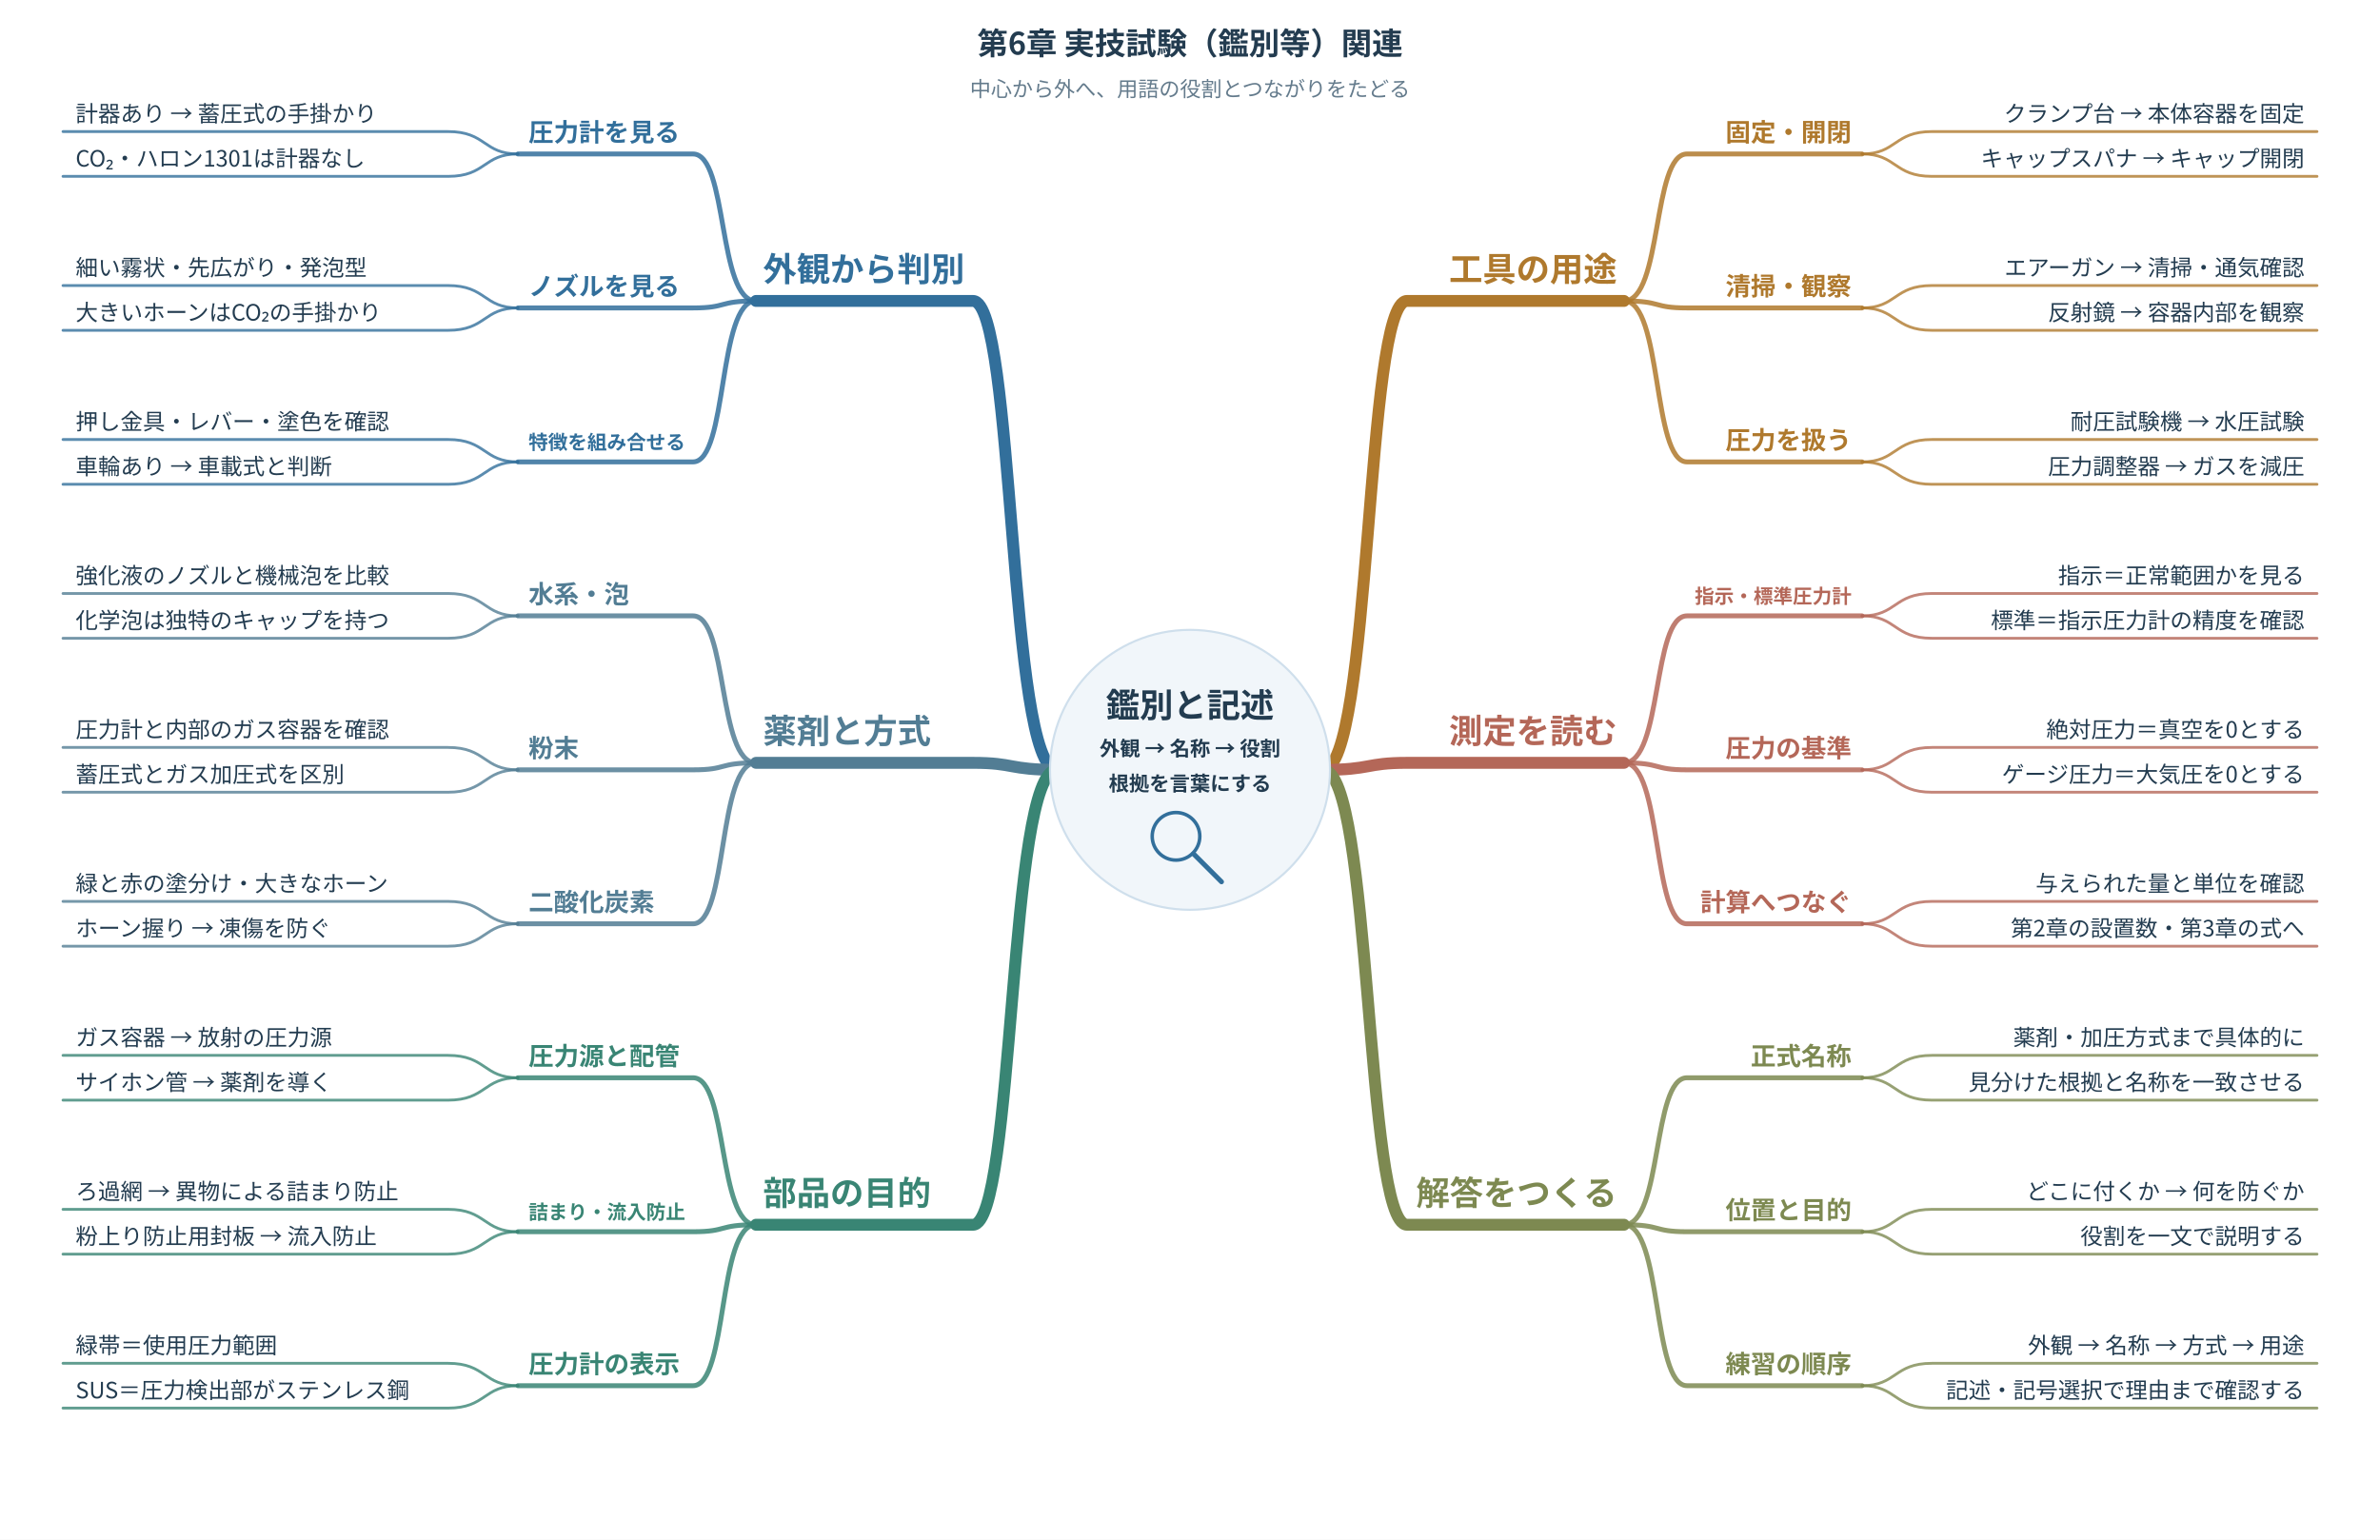
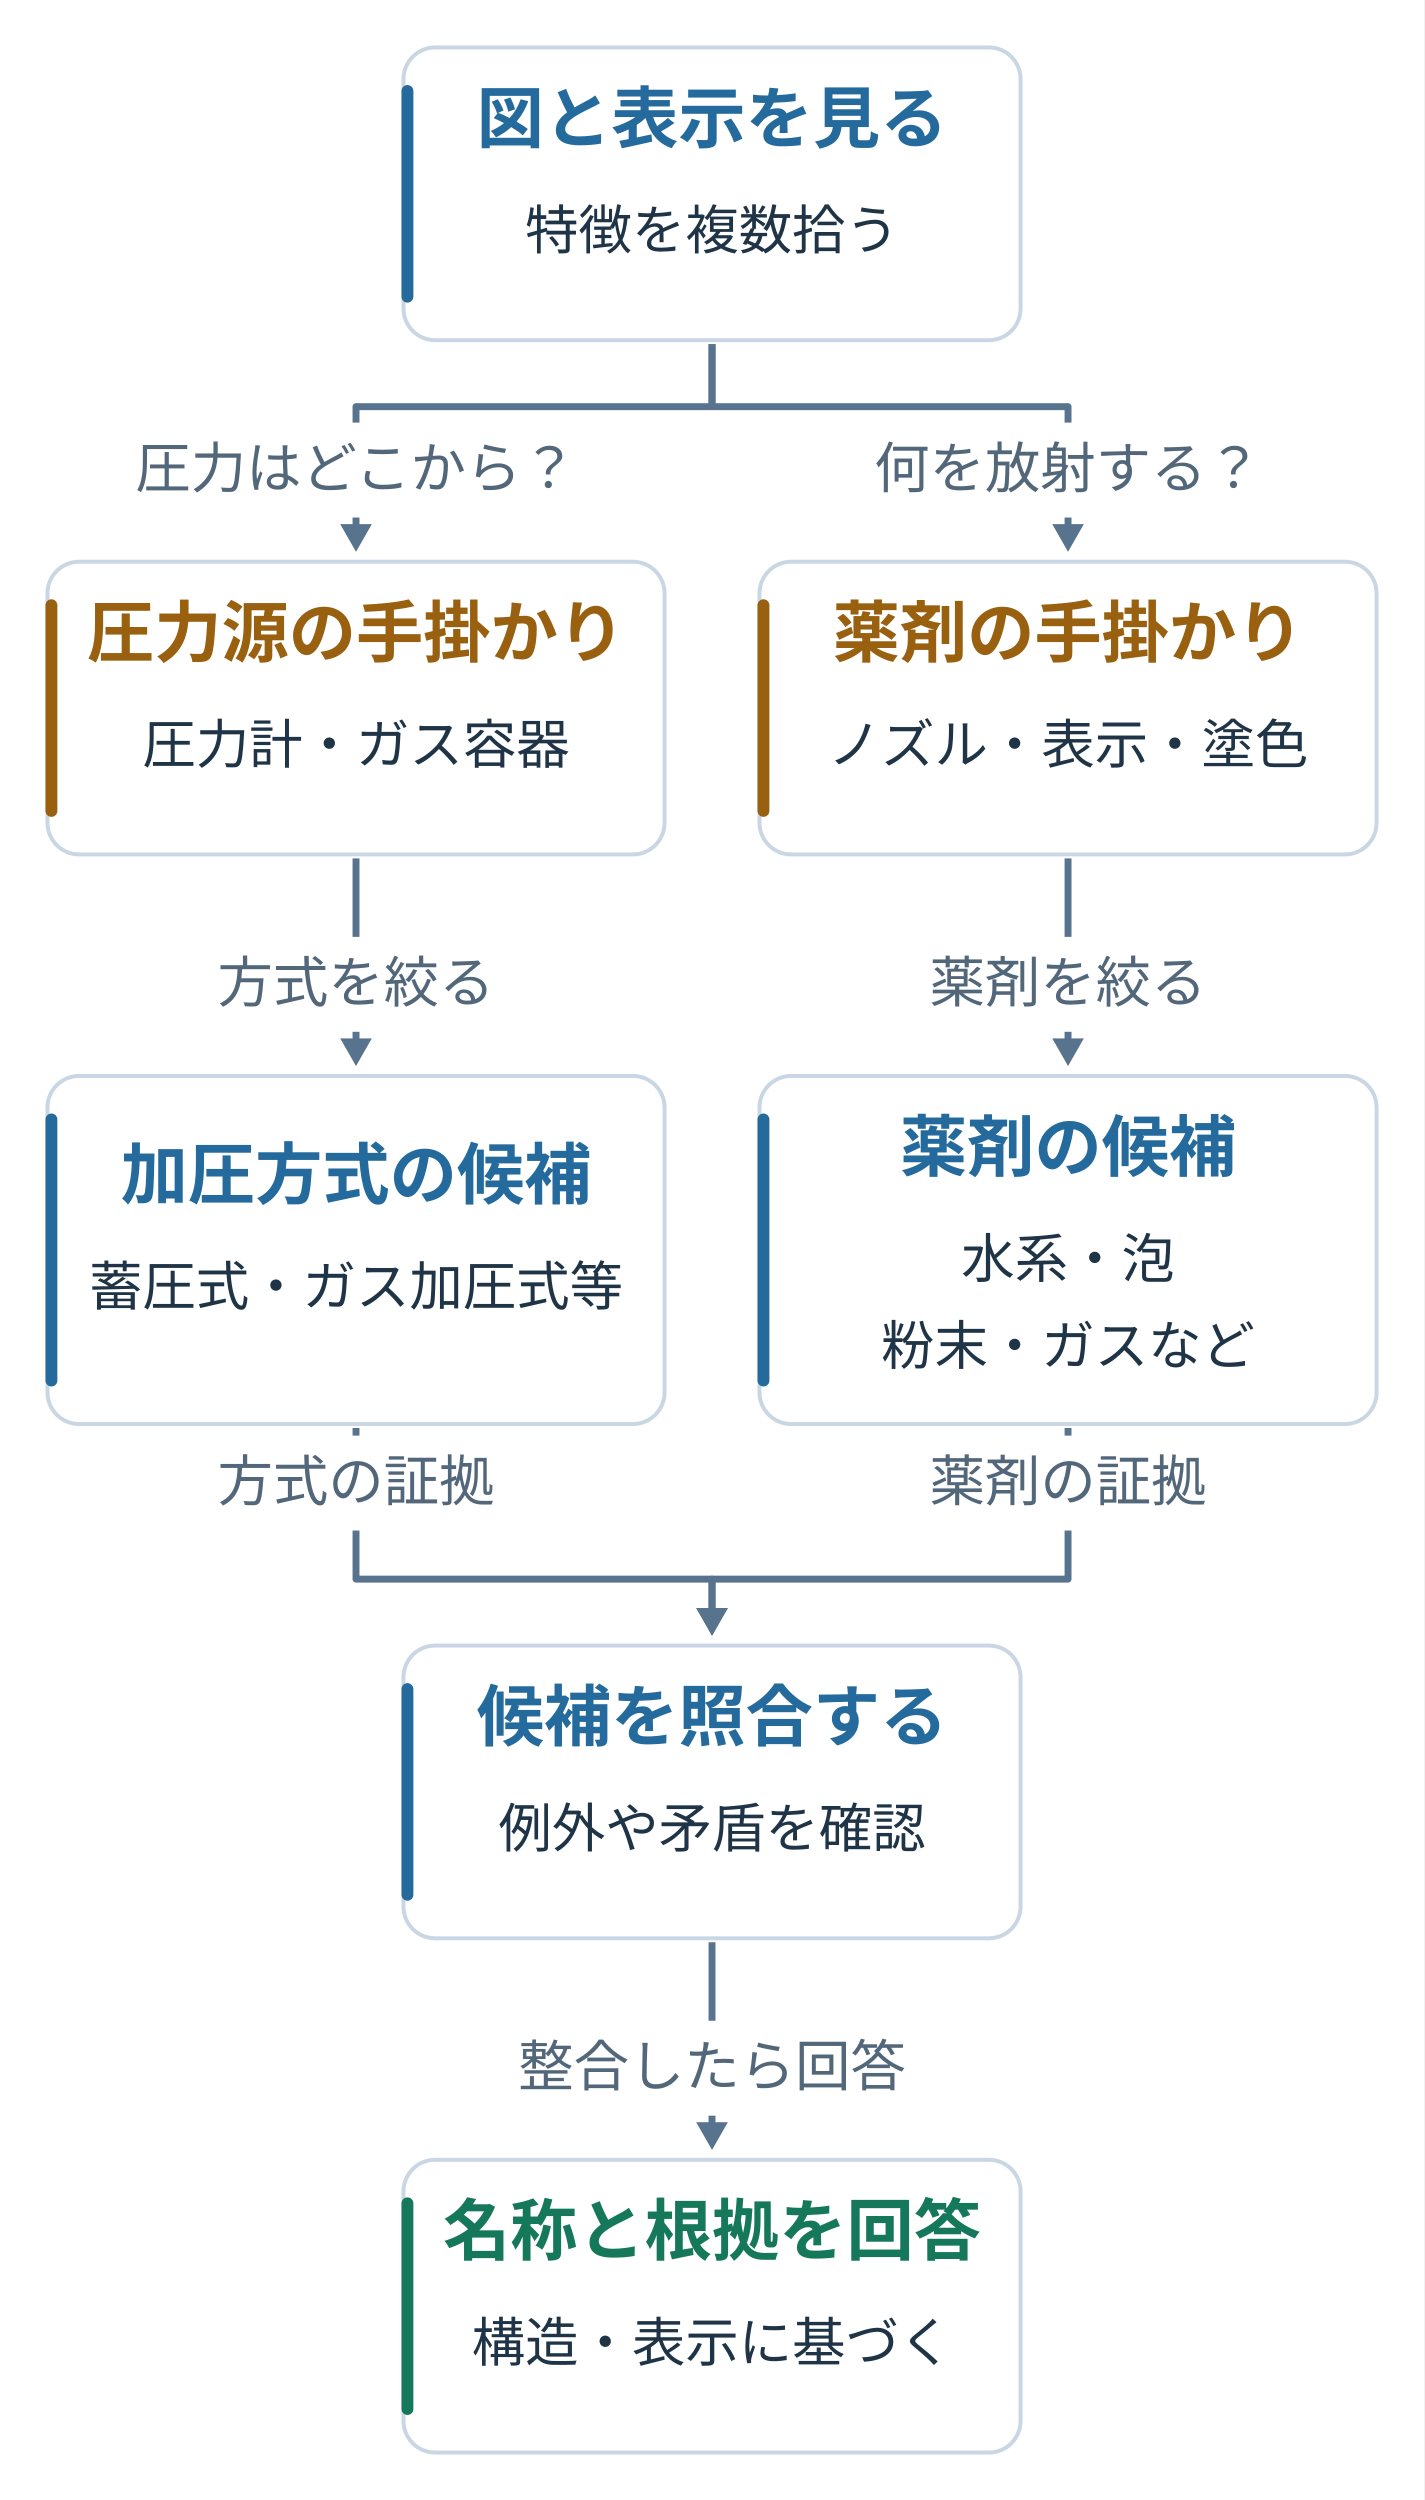
- <svg xmlns="http://www.w3.org/2000/svg" width="3400" height="2200" viewBox="0 0 3400 2200" role="img" aria-labelledby="title desc">
-   <rect width="3400" height="2200" fill="#FFFFFF" />
-   <g font-family="Meiryo, Noto Sans CJK JP, sans-serif" fill="#233C50" stroke-linecap="round" stroke-linejoin="round">
-     <text x="1700" y="78" text-anchor="middle" font-size="44" font-weight="700" fill="#233C50">第6章  実技試験（鑑別等）関連</text>
-     <text x="1700" y="138" text-anchor="middle" font-size="30" font-weight="500" fill="#647B8C">中心から外へ、用語の役割とつながりをたどる</text>
-     <path d="M 1510 1100 C 1440 1100 1450 430 1390 430 L 1080 430" fill="none" stroke="#326F9B" stroke-width="17" opacity="1" />
-     <text x="1090" y="402" text-anchor="start" font-size="48" font-weight="700" fill="#326F9B">外観から判別</text>
-     <path d="M 1080 430 C 1025 430 1040 220 990 220 L 740 220" fill="none" stroke="#326F9B" stroke-width="7" opacity="0.85" />
-     <text x="755" y="202" text-anchor="start" font-size="36" font-weight="700" fill="#326F9B">圧力計を見る</text>
-     <path d="M 740 220 C 690 220 695 188.0 640 188.0 L 90 188.0" fill="none" stroke="#326F9B" stroke-width="4" opacity="0.8" />
-     <text x="108" y="174.0" text-anchor="start" font-size="32" font-weight="500" fill="#233C50">計器あり → 蓄圧式の手掛かり</text>
-     <path d="M 740 220 C 690 220 695 252.0 640 252.0 L 90 252.0" fill="none" stroke="#326F9B" stroke-width="4" opacity="0.8" />
-     <text x="108" y="238.0" text-anchor="start" font-size="32" font-weight="500" fill="#233C50">CO₂・ハロン1301は計器なし</text>
-     <path d="M 1080 430 C 1025 430 1040 440 990 440 L 740 440" fill="none" stroke="#326F9B" stroke-width="7" opacity="0.85" />
-     <text x="755" y="422" text-anchor="start" font-size="36" font-weight="700" fill="#326F9B">ノズルを見る</text>
-     <path d="M 740 440 C 690 440 695 408.0 640 408.0 L 90 408.0" fill="none" stroke="#326F9B" stroke-width="4" opacity="0.8" />
-     <text x="108" y="394.0" text-anchor="start" font-size="32" font-weight="500" fill="#233C50">細い霧状・先広がり・発泡型</text>
-     <path d="M 740 440 C 690 440 695 472.0 640 472.0 L 90 472.0" fill="none" stroke="#326F9B" stroke-width="4" opacity="0.8" />
-     <text x="108" y="458.0" text-anchor="start" font-size="32" font-weight="500" fill="#233C50">大きいホーンはCO₂の手掛かり</text>
-     <path d="M 1080 430 C 1025 430 1040 660 990 660 L 740 660" fill="none" stroke="#326F9B" stroke-width="7" opacity="0.85" />
-     <text x="755" y="642" text-anchor="start" font-size="28" font-weight="700" fill="#326F9B">特徴を組み合せる</text>
-     <path d="M 740 660 C 690 660 695 628.0 640 628.0 L 90 628.0" fill="none" stroke="#326F9B" stroke-width="4" opacity="0.8" />
-     <text x="108" y="614.0" text-anchor="start" font-size="32" font-weight="500" fill="#233C50">押し金具・レバー・塗色を確認</text>
-     <path d="M 740 660 C 690 660 695 692.0 640 692.0 L 90 692.0" fill="none" stroke="#326F9B" stroke-width="4" opacity="0.8" />
-     <text x="108" y="678.0" text-anchor="start" font-size="32" font-weight="500" fill="#233C50">車輪あり → 車載式と判断</text>
-     <path d="M 1510 1100 C 1440 1100 1450 1090 1390 1090 L 1080 1090" fill="none" stroke="#527D94" stroke-width="17" opacity="1" />
-     <text x="1090" y="1062" text-anchor="start" font-size="48" font-weight="700" fill="#527D94">薬剤と方式</text>
-     <path d="M 1080 1090 C 1025 1090 1040 880 990 880 L 740 880" fill="none" stroke="#527D94" stroke-width="7" opacity="0.85" />
-     <text x="755" y="862" text-anchor="start" font-size="36" font-weight="700" fill="#527D94">水系・泡</text>
-     <path d="M 740 880 C 690 880 695 848.0 640 848.0 L 90 848.0" fill="none" stroke="#527D94" stroke-width="4" opacity="0.8" />
-     <text x="108" y="834.0" text-anchor="start" font-size="32" font-weight="500" fill="#233C50">強化液のノズルと機械泡を比較</text>
-     <path d="M 740 880 C 690 880 695 912.0 640 912.0 L 90 912.0" fill="none" stroke="#527D94" stroke-width="4" opacity="0.8" />
-     <text x="108" y="898.0" text-anchor="start" font-size="32" font-weight="500" fill="#233C50">化学泡は独特のキャップを持つ</text>
-     <path d="M 1080 1090 C 1025 1090 1040 1100 990 1100 L 740 1100" fill="none" stroke="#527D94" stroke-width="7" opacity="0.85" />
-     <text x="755" y="1082" text-anchor="start" font-size="36" font-weight="700" fill="#527D94">粉末</text>
-     <path d="M 740 1100 C 690 1100 695 1068.0 640 1068.0 L 90 1068.0" fill="none" stroke="#527D94" stroke-width="4" opacity="0.8" />
-     <text x="108" y="1054.0" text-anchor="start" font-size="32" font-weight="500" fill="#233C50">圧力計と内部のガス容器を確認</text>
-     <path d="M 740 1100 C 690 1100 695 1132.0 640 1132.0 L 90 1132.0" fill="none" stroke="#527D94" stroke-width="4" opacity="0.8" />
-     <text x="108" y="1118.0" text-anchor="start" font-size="32" font-weight="500" fill="#233C50">蓄圧式とガス加圧式を区別</text>
-     <path d="M 1080 1090 C 1025 1090 1040 1320 990 1320 L 740 1320" fill="none" stroke="#527D94" stroke-width="7" opacity="0.85" />
-     <text x="755" y="1302" text-anchor="start" font-size="36" font-weight="700" fill="#527D94">二酸化炭素</text>
-     <path d="M 740 1320 C 690 1320 695 1288.0 640 1288.0 L 90 1288.0" fill="none" stroke="#527D94" stroke-width="4" opacity="0.8" />
-     <text x="108" y="1274.0" text-anchor="start" font-size="32" font-weight="500" fill="#233C50">緑と赤の塗分け・大きなホーン</text>
-     <path d="M 740 1320 C 690 1320 695 1352.0 640 1352.0 L 90 1352.0" fill="none" stroke="#527D94" stroke-width="4" opacity="0.8" />
-     <text x="108" y="1338.0" text-anchor="start" font-size="32" font-weight="500" fill="#233C50">ホーン握り → 凍傷を防ぐ</text>
-     <path d="M 1510 1100 C 1440 1100 1450 1750 1390 1750 L 1080 1750" fill="none" stroke="#398574" stroke-width="17" opacity="1" />
-     <text x="1090" y="1722" text-anchor="start" font-size="48" font-weight="700" fill="#398574">部品の目的</text>
-     <path d="M 1080 1750 C 1025 1750 1040 1540 990 1540 L 740 1540" fill="none" stroke="#398574" stroke-width="7" opacity="0.85" />
-     <text x="755" y="1522" text-anchor="start" font-size="36" font-weight="700" fill="#398574">圧力源と配管</text>
-     <path d="M 740 1540 C 690 1540 695 1508.0 640 1508.0 L 90 1508.0" fill="none" stroke="#398574" stroke-width="4" opacity="0.8" />
-     <text x="108" y="1494.0" text-anchor="start" font-size="32" font-weight="500" fill="#233C50">ガス容器 → 放射の圧力源</text>
-     <path d="M 740 1540 C 690 1540 695 1572.0 640 1572.0 L 90 1572.0" fill="none" stroke="#398574" stroke-width="4" opacity="0.8" />
-     <text x="108" y="1558.0" text-anchor="start" font-size="32" font-weight="500" fill="#233C50">サイホン管 → 薬剤を導く</text>
-     <path d="M 1080 1750 C 1025 1750 1040 1760 990 1760 L 740 1760" fill="none" stroke="#398574" stroke-width="7" opacity="0.85" />
-     <text x="755" y="1742" text-anchor="start" font-size="28" font-weight="700" fill="#398574">詰まり・流入防止</text>
-     <path d="M 740 1760 C 690 1760 695 1728.0 640 1728.0 L 90 1728.0" fill="none" stroke="#398574" stroke-width="4" opacity="0.8" />
-     <text x="108" y="1714.0" text-anchor="start" font-size="32" font-weight="500" fill="#233C50">ろ過網 → 異物による詰まり防止</text>
-     <path d="M 740 1760 C 690 1760 695 1792.0 640 1792.0 L 90 1792.0" fill="none" stroke="#398574" stroke-width="4" opacity="0.8" />
-     <text x="108" y="1778.0" text-anchor="start" font-size="32" font-weight="500" fill="#233C50">粉上り防止用封板 → 流入防止</text>
-     <path d="M 1080 1750 C 1025 1750 1040 1980 990 1980 L 740 1980" fill="none" stroke="#398574" stroke-width="7" opacity="0.85" />
-     <text x="755" y="1962" text-anchor="start" font-size="36" font-weight="700" fill="#398574">圧力計の表示</text>
-     <path d="M 740 1980 C 690 1980 695 1948.0 640 1948.0 L 90 1948.0" fill="none" stroke="#398574" stroke-width="4" opacity="0.8" />
-     <text x="108" y="1934.0" text-anchor="start" font-size="32" font-weight="500" fill="#233C50">緑帯＝使用圧力範囲</text>
-     <path d="M 740 1980 C 690 1980 695 2012.0 640 2012.0 L 90 2012.0" fill="none" stroke="#398574" stroke-width="4" opacity="0.8" />
-     <text x="108" y="1998.0" text-anchor="start" font-size="32" font-weight="500" fill="#233C50">SUS＝圧力検出部がステンレス鋼</text>
-     <path d="M 1890 1100 C 1960 1100 1950 430 2010 430 L 2320 430" fill="none" stroke="#AF792D" stroke-width="17" opacity="1" />
-     <text x="2310" y="402" text-anchor="end" font-size="48" font-weight="700" fill="#AF792D">工具の用途</text>
-     <path d="M 2320 430 C 2375 430 2360 220 2410 220 L 2660 220" fill="none" stroke="#AF792D" stroke-width="7" opacity="0.85" />
-     <text x="2645" y="202" text-anchor="end" font-size="36" font-weight="700" fill="#AF792D">固定・開閉</text>
-     <path d="M 2660 220 C 2710 220 2705 188.0 2760 188.0 L 3310 188.0" fill="none" stroke="#AF792D" stroke-width="4" opacity="0.8" />
-     <text x="3292" y="174.0" text-anchor="end" font-size="32" font-weight="500" fill="#233C50">クランプ台 → 本体容器を固定</text>
-     <path d="M 2660 220 C 2710 220 2705 252.0 2760 252.0 L 3310 252.0" fill="none" stroke="#AF792D" stroke-width="4" opacity="0.8" />
-     <text x="3292" y="238.0" text-anchor="end" font-size="32" font-weight="500" fill="#233C50">キャップスパナ → キャップ開閉</text>
-     <path d="M 2320 430 C 2375 430 2360 440 2410 440 L 2660 440" fill="none" stroke="#AF792D" stroke-width="7" opacity="0.85" />
-     <text x="2645" y="422" text-anchor="end" font-size="36" font-weight="700" fill="#AF792D">清掃・観察</text>
-     <path d="M 2660 440 C 2710 440 2705 408.0 2760 408.0 L 3310 408.0" fill="none" stroke="#AF792D" stroke-width="4" opacity="0.8" />
-     <text x="3292" y="394.0" text-anchor="end" font-size="32" font-weight="500" fill="#233C50">エアーガン → 清掃・通気確認</text>
-     <path d="M 2660 440 C 2710 440 2705 472.0 2760 472.0 L 3310 472.0" fill="none" stroke="#AF792D" stroke-width="4" opacity="0.8" />
-     <text x="3292" y="458.0" text-anchor="end" font-size="32" font-weight="500" fill="#233C50">反射鏡 → 容器内部を観察</text>
-     <path d="M 2320 430 C 2375 430 2360 660 2410 660 L 2660 660" fill="none" stroke="#AF792D" stroke-width="7" opacity="0.85" />
-     <text x="2645" y="642" text-anchor="end" font-size="36" font-weight="700" fill="#AF792D">圧力を扱う</text>
-     <path d="M 2660 660 C 2710 660 2705 628.0 2760 628.0 L 3310 628.0" fill="none" stroke="#AF792D" stroke-width="4" opacity="0.8" />
-     <text x="3292" y="614.0" text-anchor="end" font-size="32" font-weight="500" fill="#233C50">耐圧試験機 → 水圧試験</text>
-     <path d="M 2660 660 C 2710 660 2705 692.0 2760 692.0 L 3310 692.0" fill="none" stroke="#AF792D" stroke-width="4" opacity="0.8" />
-     <text x="3292" y="678.0" text-anchor="end" font-size="32" font-weight="500" fill="#233C50">圧力調整器 → ガスを減圧</text>
-     <path d="M 1890 1100 C 1960 1100 1950 1090 2010 1090 L 2320 1090" fill="none" stroke="#B46758" stroke-width="17" opacity="1" />
-     <text x="2310" y="1062" text-anchor="end" font-size="48" font-weight="700" fill="#B46758">測定を読む</text>
-     <path d="M 2320 1090 C 2375 1090 2360 880 2410 880 L 2660 880" fill="none" stroke="#B46758" stroke-width="7" opacity="0.85" />
-     <text x="2645" y="862" text-anchor="end" font-size="28" font-weight="700" fill="#B46758">指示・標準圧力計</text>
-     <path d="M 2660 880 C 2710 880 2705 848.0 2760 848.0 L 3310 848.0" fill="none" stroke="#B46758" stroke-width="4" opacity="0.8" />
-     <text x="3292" y="834.0" text-anchor="end" font-size="32" font-weight="500" fill="#233C50">指示＝正常範囲かを見る</text>
-     <path d="M 2660 880 C 2710 880 2705 912.0 2760 912.0 L 3310 912.0" fill="none" stroke="#B46758" stroke-width="4" opacity="0.8" />
-     <text x="3292" y="898.0" text-anchor="end" font-size="32" font-weight="500" fill="#233C50">標準＝指示圧力計の精度を確認</text>
-     <path d="M 2320 1090 C 2375 1090 2360 1100 2410 1100 L 2660 1100" fill="none" stroke="#B46758" stroke-width="7" opacity="0.85" />
-     <text x="2645" y="1082" text-anchor="end" font-size="36" font-weight="700" fill="#B46758">圧力の基準</text>
-     <path d="M 2660 1100 C 2710 1100 2705 1068.0 2760 1068.0 L 3310 1068.0" fill="none" stroke="#B46758" stroke-width="4" opacity="0.8" />
-     <text x="3292" y="1054.0" text-anchor="end" font-size="32" font-weight="500" fill="#233C50">絶対圧力＝真空を0とする</text>
-     <path d="M 2660 1100 C 2710 1100 2705 1132.0 2760 1132.0 L 3310 1132.0" fill="none" stroke="#B46758" stroke-width="4" opacity="0.8" />
-     <text x="3292" y="1118.0" text-anchor="end" font-size="32" font-weight="500" fill="#233C50">ゲージ圧力＝大気圧を0とする</text>
-     <path d="M 2320 1090 C 2375 1090 2360 1320 2410 1320 L 2660 1320" fill="none" stroke="#B46758" stroke-width="7" opacity="0.85" />
-     <text x="2645" y="1302" text-anchor="end" font-size="36" font-weight="700" fill="#B46758">計算へつなぐ</text>
-     <path d="M 2660 1320 C 2710 1320 2705 1288.0 2760 1288.0 L 3310 1288.0" fill="none" stroke="#B46758" stroke-width="4" opacity="0.8" />
-     <text x="3292" y="1274.0" text-anchor="end" font-size="32" font-weight="500" fill="#233C50">与えられた量と単位を確認</text>
-     <path d="M 2660 1320 C 2710 1320 2705 1352.0 2760 1352.0 L 3310 1352.0" fill="none" stroke="#B46758" stroke-width="4" opacity="0.8" />
-     <text x="3292" y="1338.0" text-anchor="end" font-size="32" font-weight="500" fill="#233C50">第2章の設置数・第3章の式へ</text>
-     <path d="M 1890 1100 C 1960 1100 1950 1750 2010 1750 L 2320 1750" fill="none" stroke="#7D8951" stroke-width="17" opacity="1" />
-     <text x="2310" y="1722" text-anchor="end" font-size="48" font-weight="700" fill="#7D8951">解答をつくる</text>
-     <path d="M 2320 1750 C 2375 1750 2360 1540 2410 1540 L 2660 1540" fill="none" stroke="#7D8951" stroke-width="7" opacity="0.85" />
-     <text x="2645" y="1522" text-anchor="end" font-size="36" font-weight="700" fill="#7D8951">正式名称</text>
-     <path d="M 2660 1540 C 2710 1540 2705 1508.0 2760 1508.0 L 3310 1508.0" fill="none" stroke="#7D8951" stroke-width="4" opacity="0.8" />
-     <text x="3292" y="1494.0" text-anchor="end" font-size="32" font-weight="500" fill="#233C50">薬剤・加圧方式まで具体的に</text>
-     <path d="M 2660 1540 C 2710 1540 2705 1572.0 2760 1572.0 L 3310 1572.0" fill="none" stroke="#7D8951" stroke-width="4" opacity="0.8" />
-     <text x="3292" y="1558.0" text-anchor="end" font-size="32" font-weight="500" fill="#233C50">見分けた根拠と名称を一致させる</text>
-     <path d="M 2320 1750 C 2375 1750 2360 1760 2410 1760 L 2660 1760" fill="none" stroke="#7D8951" stroke-width="7" opacity="0.85" />
-     <text x="2645" y="1742" text-anchor="end" font-size="36" font-weight="700" fill="#7D8951">位置と目的</text>
-     <path d="M 2660 1760 C 2710 1760 2705 1728.0 2760 1728.0 L 3310 1728.0" fill="none" stroke="#7D8951" stroke-width="4" opacity="0.8" />
-     <text x="3292" y="1714.0" text-anchor="end" font-size="32" font-weight="500" fill="#233C50">どこに付くか → 何を防ぐか</text>
-     <path d="M 2660 1760 C 2710 1760 2705 1792.0 2760 1792.0 L 3310 1792.0" fill="none" stroke="#7D8951" stroke-width="4" opacity="0.8" />
-     <text x="3292" y="1778.0" text-anchor="end" font-size="32" font-weight="500" fill="#233C50">役割を一文で説明する</text>
-     <path d="M 2320 1750 C 2375 1750 2360 1980 2410 1980 L 2660 1980" fill="none" stroke="#7D8951" stroke-width="7" opacity="0.85" />
-     <text x="2645" y="1962" text-anchor="end" font-size="36" font-weight="700" fill="#7D8951">練習の順序</text>
-     <path d="M 2660 1980 C 2710 1980 2705 1948.0 2760 1948.0 L 3310 1948.0" fill="none" stroke="#7D8951" stroke-width="4" opacity="0.8" />
-     <text x="3292" y="1934.0" text-anchor="end" font-size="32" font-weight="500" fill="#233C50">外観 → 名称 → 方式 → 用途</text>
-     <path d="M 2660 1980 C 2710 1980 2705 2012.0 2760 2012.0 L 3310 2012.0" fill="none" stroke="#7D8951" stroke-width="4" opacity="0.8" />
-     <text x="3292" y="1998.0" text-anchor="end" font-size="32" font-weight="500" fill="#233C50">記述・記号選択で理由まで確認する</text>
-     <circle cx="1700" cy="1100" r="200" fill="#F1F6FA" stroke="#CFDFEC" stroke-width="3" />
-     <text x="1700" y="1025" text-anchor="middle" font-size="48" font-weight="700" fill="#233C50">鑑別と記述</text>
-     <text x="1700" y="1080" text-anchor="middle" font-size="29" font-weight="600" fill="#233C50">外観 → 名称 → 役割</text>
-     <text x="1700" y="1130" text-anchor="middle" font-size="29" font-weight="600" fill="#233C50">根拠を言葉にする</text>
-     <circle cx="1680" cy="1195" r="34" fill="none" stroke="#326F9B" stroke-width="5" />
-     <path d="M 1705 1220 L 1745 1260" fill="none" stroke="#326F9B" stroke-width="7" opacity="1" />
+ <svg xmlns="http://www.w3.org/2000/svg" width="720" height="1264" viewBox="0 0 720 1264" role="img" aria-labelledby="title desc">
+   <rect width="720" height="1264" fill="#FFFFFF" />
+   <g font-family="Meiryo, Noto Sans CJK JP, sans-serif">
+     <path d="M 360.0 174 V 205.6 H 180.0 V 268" fill="none" stroke="#58738D" stroke-width="3.5" stroke-linejoin="round" />
+     <path d="M 172.0 265 L 180.0 279 L 188.0 265 Z" fill="#58738D" />
+     <path d="M 360.0 174 V 205.6 H 540.0 V 268" fill="none" stroke="#58738D" stroke-width="3.5" stroke-linejoin="round" />
+     <path d="M 532.0 265 L 540.0 279 L 548.0 265 Z" fill="#58738D" />
+     <path d="M 180.0 434 V 465.6 H 180.0 V 528" fill="none" stroke="#58738D" stroke-width="3.5" stroke-linejoin="round" />
+     <path d="M 172.0 525 L 180.0 539 L 188.0 525 Z" fill="#58738D" />
+     <path d="M 540.0 434 V 465.6 H 540.0 V 528" fill="none" stroke="#58738D" stroke-width="3.5" stroke-linejoin="round" />
+     <path d="M 532.0 525 L 540.0 539 L 548.0 525 Z" fill="#58738D" />
+     <path d="M 180.0 722 V 798.4 H 360.0 V 816" fill="none" stroke="#58738D" stroke-width="3.5" stroke-linejoin="round" />
+     <path d="M 352.0 813 L 360.0 827 L 368.0 813 Z" fill="#58738D" />
+     <path d="M 540.0 722 V 798.4 H 360.0 V 816" fill="none" stroke="#58738D" stroke-width="3.5" stroke-linejoin="round" />
+     <path d="M 352.0 813 L 360.0 827 L 368.0 813 Z" fill="#58738D" />
+     <path d="M 360.0 982 V 1013.6 H 360.0 V 1076" fill="none" stroke="#58738D" stroke-width="3.5" stroke-linejoin="round" />
+     <path d="M 352.0 1073 L 360.0 1087 L 368.0 1073 Z" fill="#58738D" />
+     <rect x="56.0" y="213.68" width="248.0" height="48" rx="8" fill="#FFFFFF" />
+     <text x="180.0" y="246.68" text-anchor="middle" font-size="28" font-weight="500" fill="#53677A">圧力はどこから？</text>
+     <rect x="430.0" y="213.68" width="220.0" height="48" rx="8" fill="#FFFFFF" />
+     <text x="540.0" y="246.68" text-anchor="middle" font-size="28" font-weight="500" fill="#53677A">何を放射する？</text>
+     <rect x="98.0" y="473.68" width="164.0" height="48" rx="8" fill="#FFFFFF" />
+     <text x="180.0" y="506.68" text-anchor="middle" font-size="28" font-weight="500" fill="#53677A">方式を絞る</text>
+     <rect x="458.0" y="473.68" width="164.0" height="48" rx="8" fill="#FFFFFF" />
+     <text x="540.0" y="506.68" text-anchor="middle" font-size="28" font-weight="500" fill="#53677A">薬剤を絞る</text>
+     <rect x="98.0" y="725.84" width="164.0" height="48" rx="8" fill="#FFFFFF" />
+     <text x="180.0" y="758.84" text-anchor="middle" font-size="28" font-weight="500" fill="#53677A">方式の証拠</text>
+     <rect x="458.0" y="725.84" width="164.0" height="48" rx="8" fill="#FFFFFF" />
+     <text x="540.0" y="758.84" text-anchor="middle" font-size="28" font-weight="500" fill="#53677A">薬剤の証拠</text>
+     <rect x="250.0" y="1021.68" width="220.0" height="48" rx="8" fill="#FFFFFF" />
+     <text x="360.0" y="1054.68" text-anchor="middle" font-size="28" font-weight="500" fill="#53677A">整合したら回答</text>
+     <g id="node-a">
+       <rect x="204" y="24" width="312" height="148" rx="16" fill="#FFFFFF" stroke="#C9D6E3" stroke-width="2" />
+       <path d="M 206 46 V 150" stroke="#246A9C" stroke-width="6" stroke-linecap="round" />
+       <text x="360.0" y="72.0" text-anchor="middle" font-size="34" font-weight="700" fill="#246A9C">図と表示を見る</text>
+       <text x="360.0" y="126.0" text-anchor="middle" font-size="27" font-weight="500" fill="#1F3446">特徴を複数拾う</text>
+     </g>
+     <g id="node-b">
+       <rect x="24" y="284" width="312" height="148" rx="16" fill="#FFFFFF" stroke="#C9D6E3" stroke-width="2" />
+       <path d="M 26 306 V 410" stroke="#996010" stroke-width="6" stroke-linecap="round" />
+       <text x="180.0" y="332.0" text-anchor="middle" font-size="34" font-weight="700" fill="#996010">圧力源の手掛かり</text>
+       <text x="180.0" y="386.0" text-anchor="middle" font-size="27" font-weight="500" fill="#1F3446">圧力計・ガス容器</text>
+     </g>
+     <g id="node-c">
+       <rect x="384" y="284" width="312" height="148" rx="16" fill="#FFFFFF" stroke="#C9D6E3" stroke-width="2" />
+       <path d="M 386 306 V 410" stroke="#996010" stroke-width="6" stroke-linecap="round" />
+       <text x="540.0" y="332.0" text-anchor="middle" font-size="34" font-weight="700" fill="#996010">薬剤の手掛かり</text>
+       <text x="540.0" y="386.0" text-anchor="middle" font-size="27" font-weight="500" fill="#1F3446">ノズル・表示・塗色</text>
+     </g>
+     <g id="node-d">
+       <rect x="24" y="544" width="312" height="176" rx="16" fill="#FFFFFF" stroke="#C9D6E3" stroke-width="2" />
+       <path d="M 26 566 V 698" stroke="#246A9C" stroke-width="6" stroke-linecap="round" />
+       <text x="180.0" y="606.0" text-anchor="middle" font-size="34" font-weight="700" fill="#246A9C">加圧方式の候補</text>
+       <text x="180.0" y="660.0" text-anchor="middle" font-size="27" font-weight="500" fill="#1F3446">蓄圧式・ガス加圧式等</text>
+     </g>
+     <g id="node-e">
+       <rect x="384" y="544" width="312" height="176" rx="16" fill="#FFFFFF" stroke="#C9D6E3" stroke-width="2" />
+       <path d="M 386 566 V 698" stroke="#246A9C" stroke-width="6" stroke-linecap="round" />
+       <text x="540.0" y="592.0" text-anchor="middle" font-size="34" font-weight="700" fill="#246A9C">薬剤の候補</text>
+       <text x="540.0" y="646.0" text-anchor="middle" font-size="27" font-weight="500" fill="#1F3446">水系・泡</text>
+       <text x="540.0" y="690.0" text-anchor="middle" font-size="27" font-weight="500" fill="#1F3446">粉末・ガスなど</text>
+     </g>
+     <g id="node-f">
+       <rect x="204" y="832" width="312" height="148" rx="16" fill="#FFFFFF" stroke="#C9D6E3" stroke-width="2" />
+       <path d="M 206 854 V 958" stroke="#246A9C" stroke-width="6" stroke-linecap="round" />
+       <text x="360.0" y="880.0" text-anchor="middle" font-size="34" font-weight="700" fill="#246A9C">候補を照合する</text>
+       <text x="360.0" y="934.0" text-anchor="middle" font-size="27" font-weight="500" fill="#1F3446">例外や矛盾を確認</text>
+     </g>
+     <g id="node-g">
+       <rect x="204" y="1092" width="312" height="148" rx="16" fill="#FFFFFF" stroke="#C9D6E3" stroke-width="2" />
+       <path d="M 206 1114 V 1218" stroke="#16785B" stroke-width="6" stroke-linecap="round" />
+       <text x="360.0" y="1140.0" text-anchor="middle" font-size="34" font-weight="700" fill="#16785B">名称と根拠を回答</text>
+       <text x="360.0" y="1194.0" text-anchor="middle" font-size="27" font-weight="500" fill="#1F3446">構造・表示に基づく</text>
+     </g>
  </g>
</svg>
